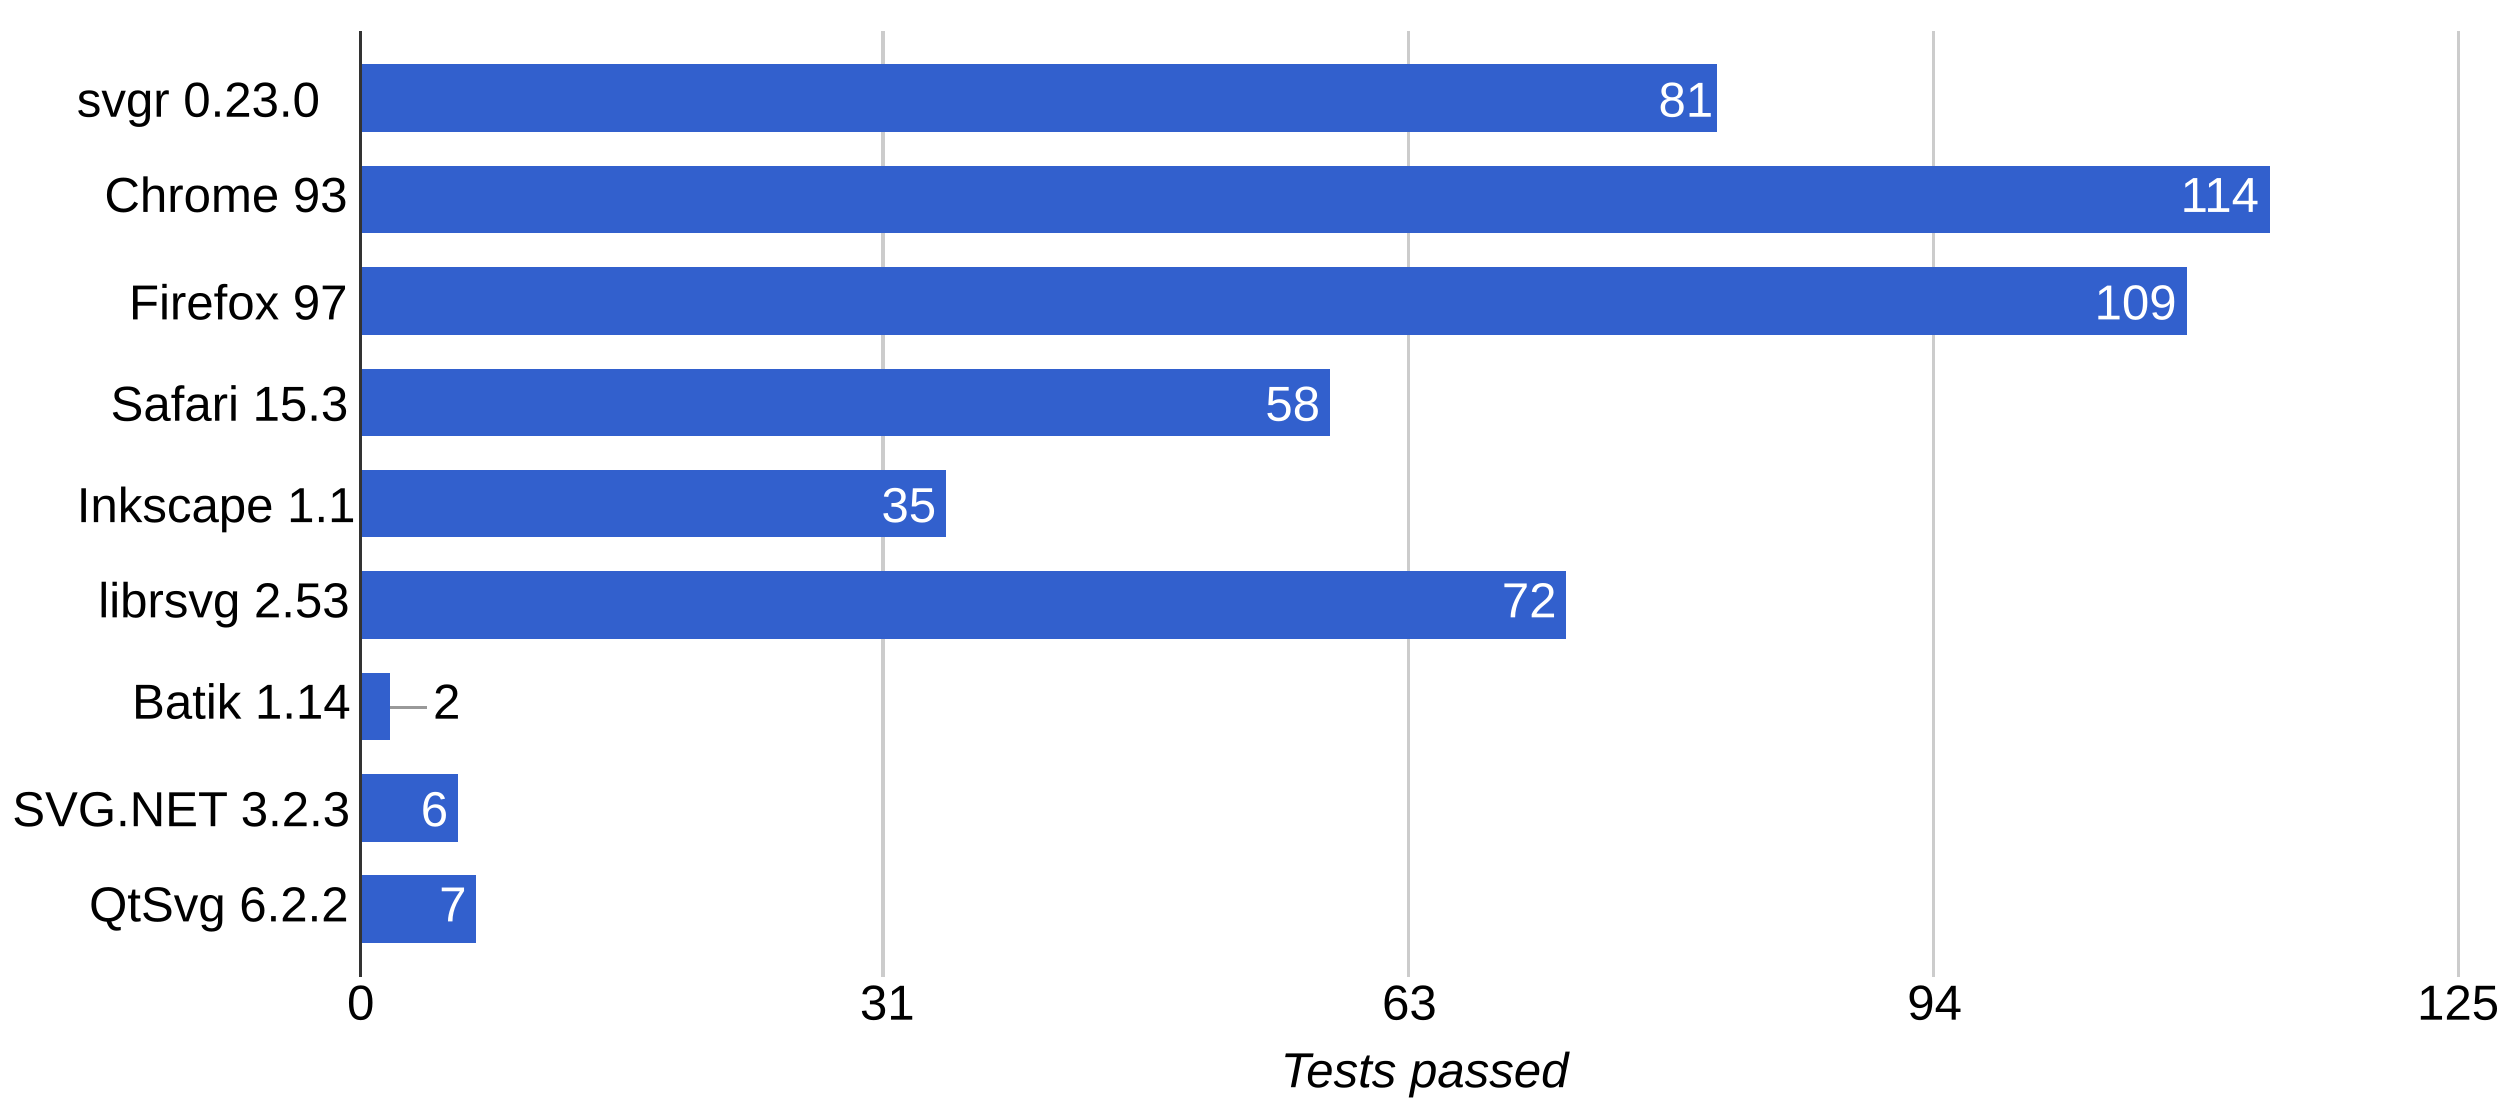
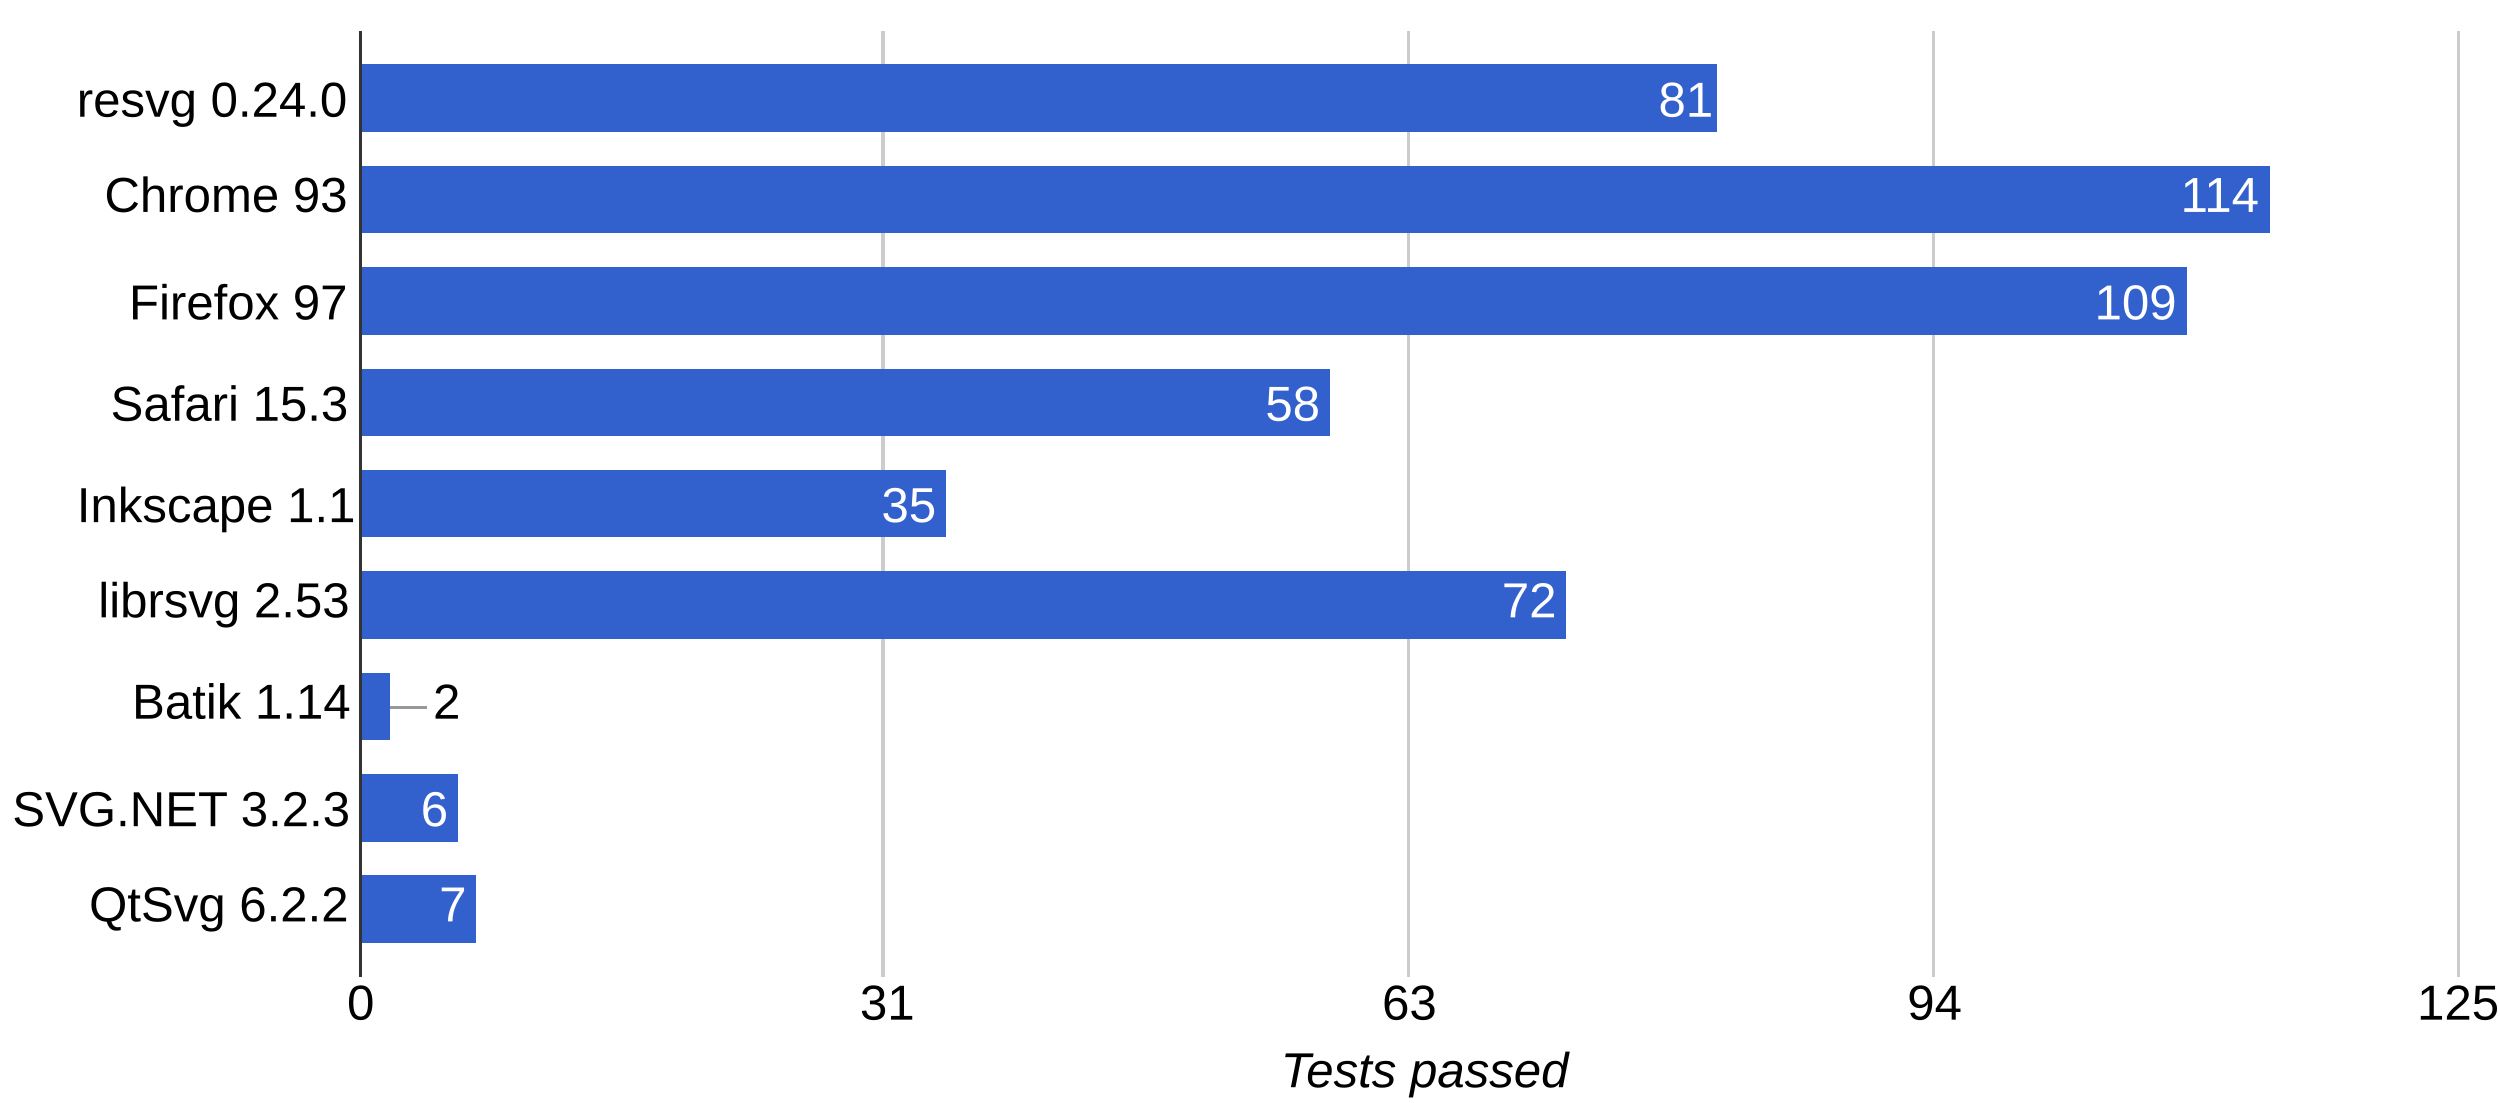
<svg xmlns="http://www.w3.org/2000/svg" height="359" shape-rendering="crispEdges" width="814">
  <rect width="814" height="359" fill="white" />
-   <text font-family="Arial" font-size="16" x="25" y="38">svgr 0.23.0</text>
+   <text font-family="Arial" font-size="16" x="25" y="38">resvg 0.24.0</text>
  <text font-family="Arial" font-size="16" x="34" y="69">Chrome 93</text>
  <text font-family="Arial" font-size="16" x="42" y="104">Firefox 97</text>
  <text font-family="Arial" font-size="16" x="36" y="137">Safari 15.3</text>
  <text font-family="Arial" font-size="16" x="25" y="170">Inkscape 1.1</text>
  <text font-family="Arial" font-size="16" x="32" y="201">librsvg 2.53</text>
  <text font-family="Arial" font-size="16" x="43" y="234">Batik 1.14</text>
  <text font-family="Arial" font-size="16" x="4" y="269">SVG.NET 3.2.3</text>
  <text font-family="Arial" font-size="16" x="29" y="300">QtSvg 6.2.2</text>
  <rect fill="#ccc" height="308" width="1" x="117" y="10" />
  <text fill="#000" font-family="Arial" font-size="16" x="113" y="332">0</text>
  <rect fill="#ccc" height="308" width="1" x="287" y="10" />
  <text fill="#000" font-family="Arial" font-size="16" x="280" y="332">31</text>
  <rect fill="#ccc" height="308" width="1" x="458" y="10" />
  <text fill="#000" font-family="Arial" font-size="16" x="450" y="332">63</text>
  <rect fill="#ccc" height="308" width="1" x="629" y="10" />
  <text fill="#000" font-family="Arial" font-size="16" x="621" y="332">94</text>
  <rect fill="#ccc" height="308" width="1" x="800" y="10" />
  <text fill="#000" font-family="Arial" font-size="16" x="787" y="332">125</text>
  <rect fill="#3260cd" height="22" width="442" x="117" y="21" />
  <text fill="#fff" font-family="Arial" font-size="16" x="540" y="38">81</text>
  <rect fill="#3260cd" height="22" width="622" x="117" y="54" />
  <text fill="#fff" font-family="Arial" font-size="16" x="710" y="69">114</text>
  <rect fill="#3260cd" height="22" width="595" x="117" y="87" />
  <text fill="#fff" font-family="Arial" font-size="16" x="682" y="104">109</text>
  <rect fill="#3260cd" height="22" width="316" x="117" y="120" />
  <text fill="#fff" font-family="Arial" font-size="16" x="412" y="137">58</text>
  <rect fill="#3260cd" height="22" width="191" x="117" y="153" />
  <text fill="#fff" font-family="Arial" font-size="16" x="287" y="170">35</text>
  <rect fill="#3260cd" height="22" width="393" x="117" y="186" />
  <text fill="#fff" font-family="Arial" font-size="16" x="489" y="201">72</text>
  <rect fill="#3260cd" height="22" width="10" x="117" y="219" />
  <rect fill="#999" height="1" width="12" x="127" y="230" />
  <text fill="#000" font-family="Arial" font-size="16" x="141" y="234">2</text>
  <rect fill="#3260cd" height="22" width="32" x="117" y="252" />
  <text fill="#fff" font-family="Arial" font-size="16" x="137" y="269">6</text>
  <rect fill="#3260cd" height="22" width="38" x="117" y="285" />
  <text fill="#fff" font-family="Arial" font-size="16" x="143" y="300">7</text>
  <rect fill="#333" height="308" width="1" x="117" y="10" />
  <text font-family="Arial" font-size="16" font-style="italic" x="417" y="354">Tests passed</text>
</svg>
